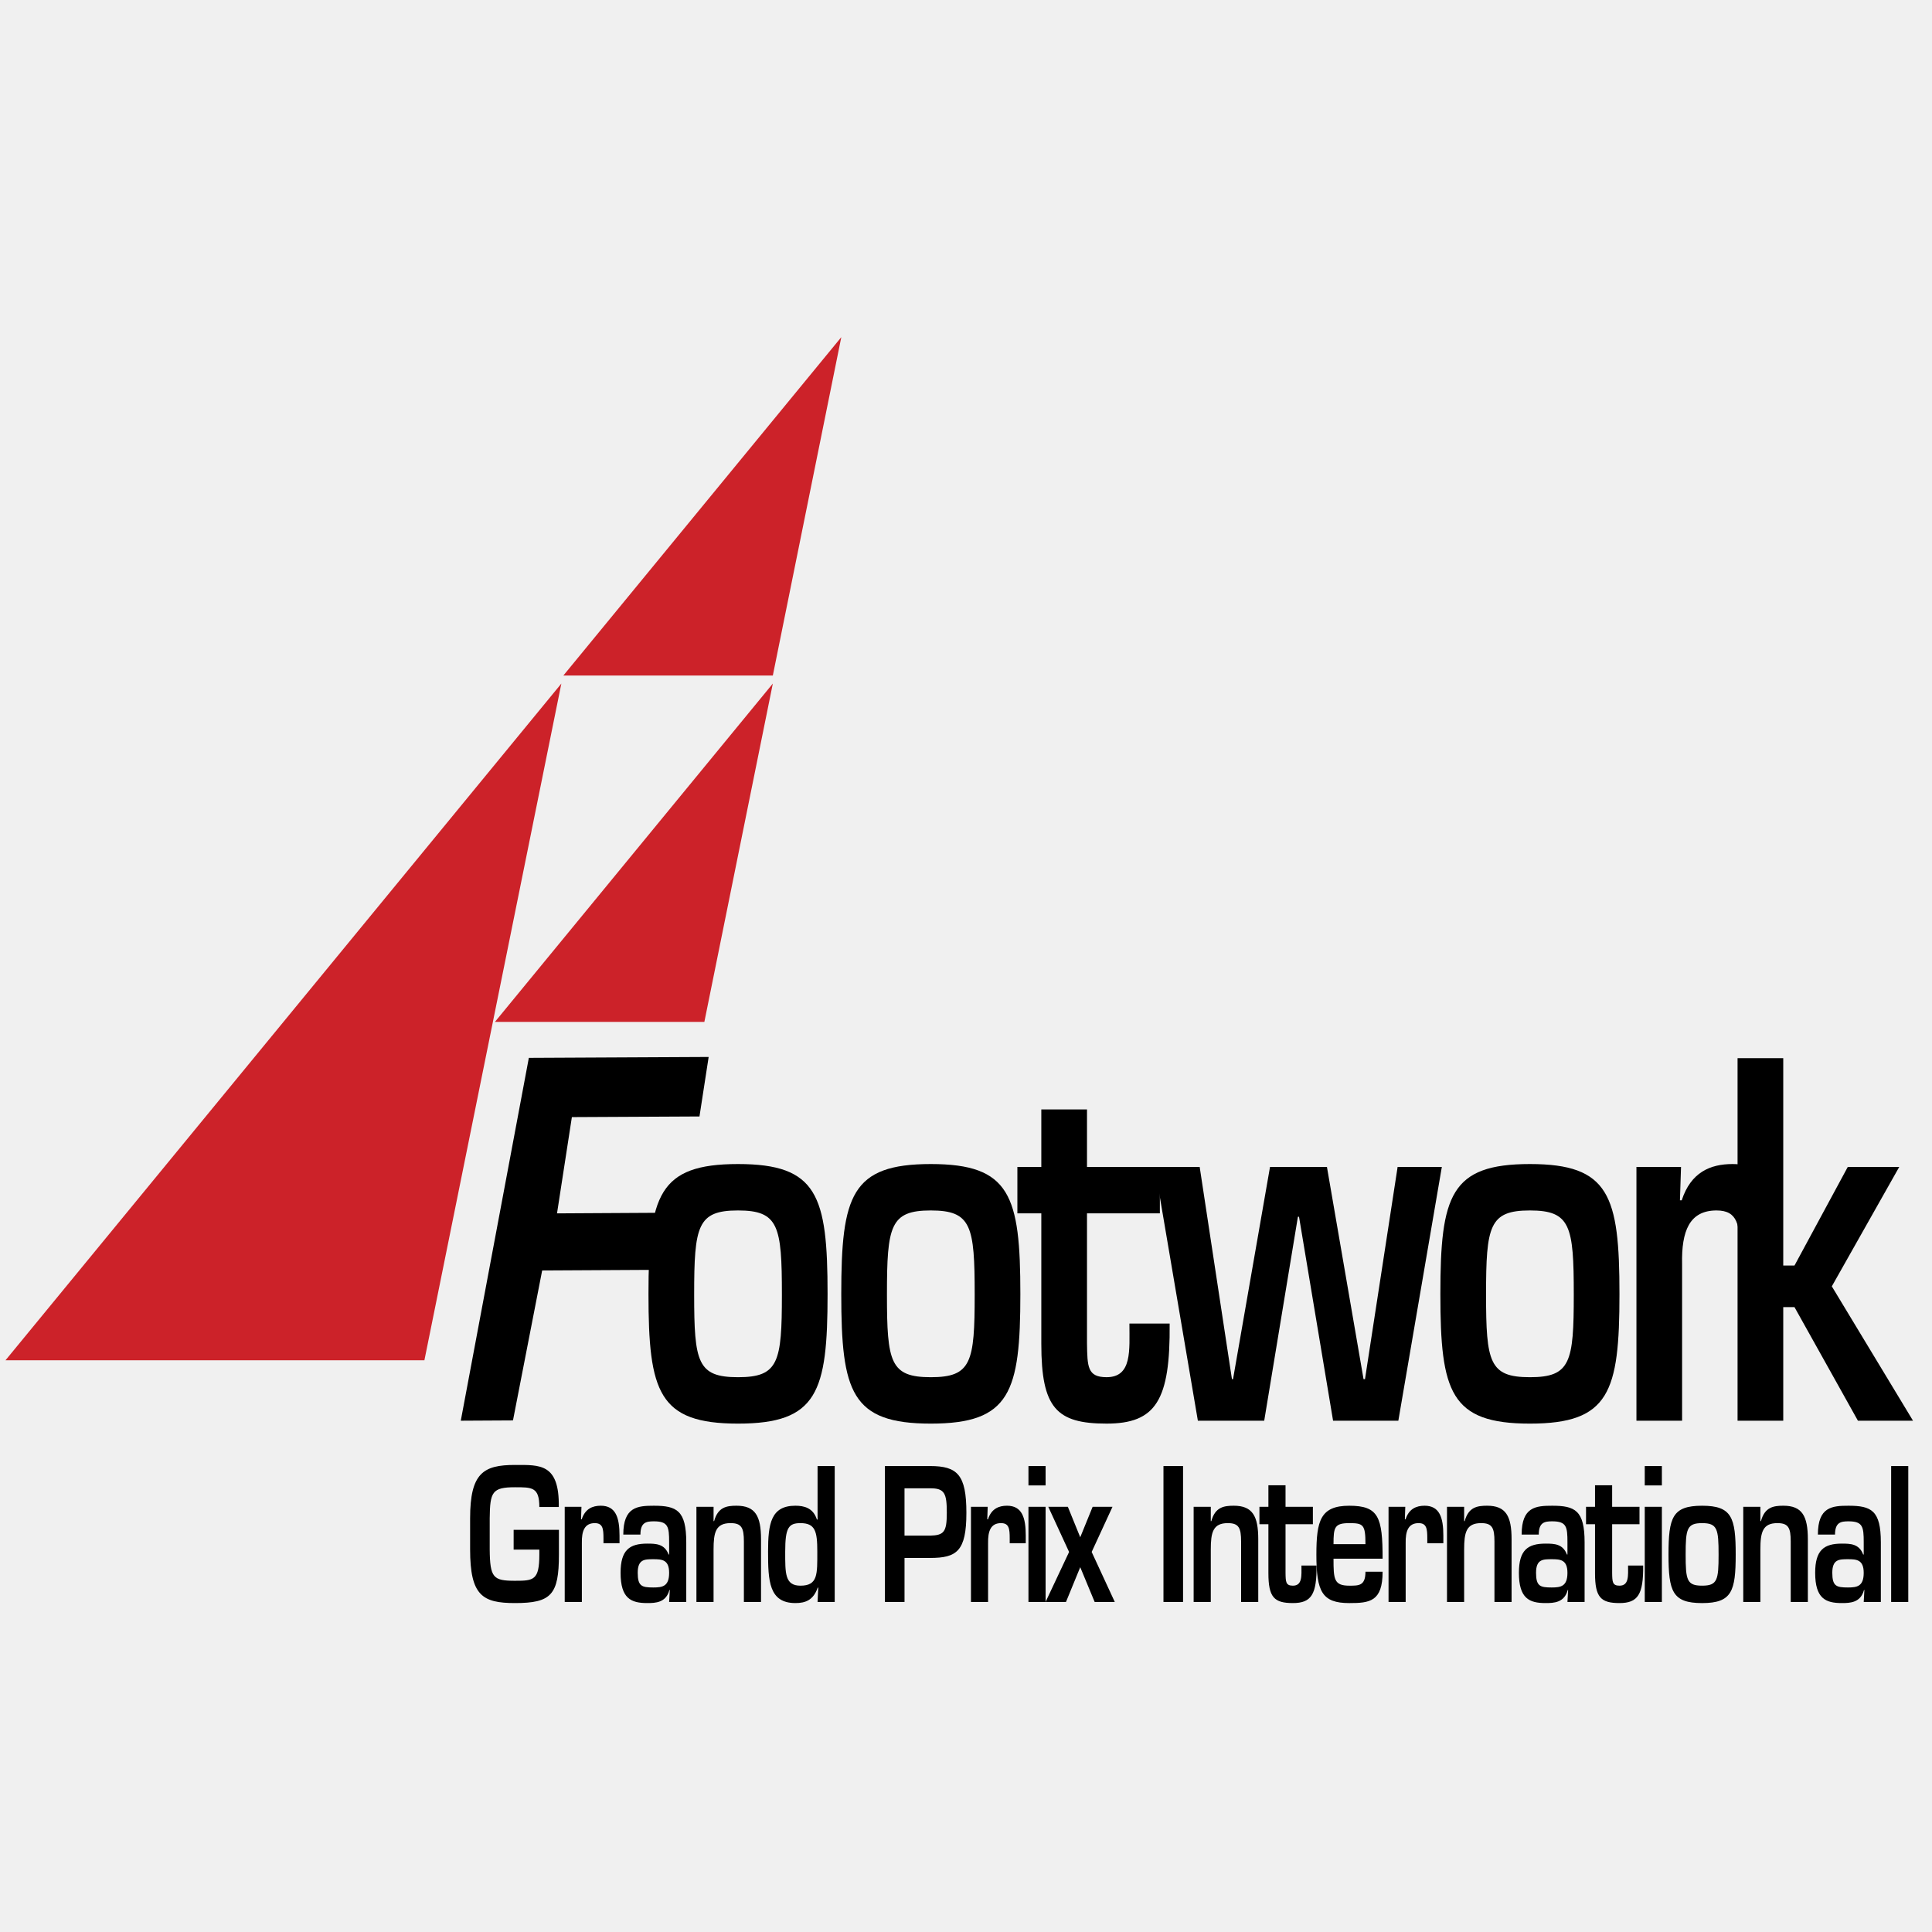
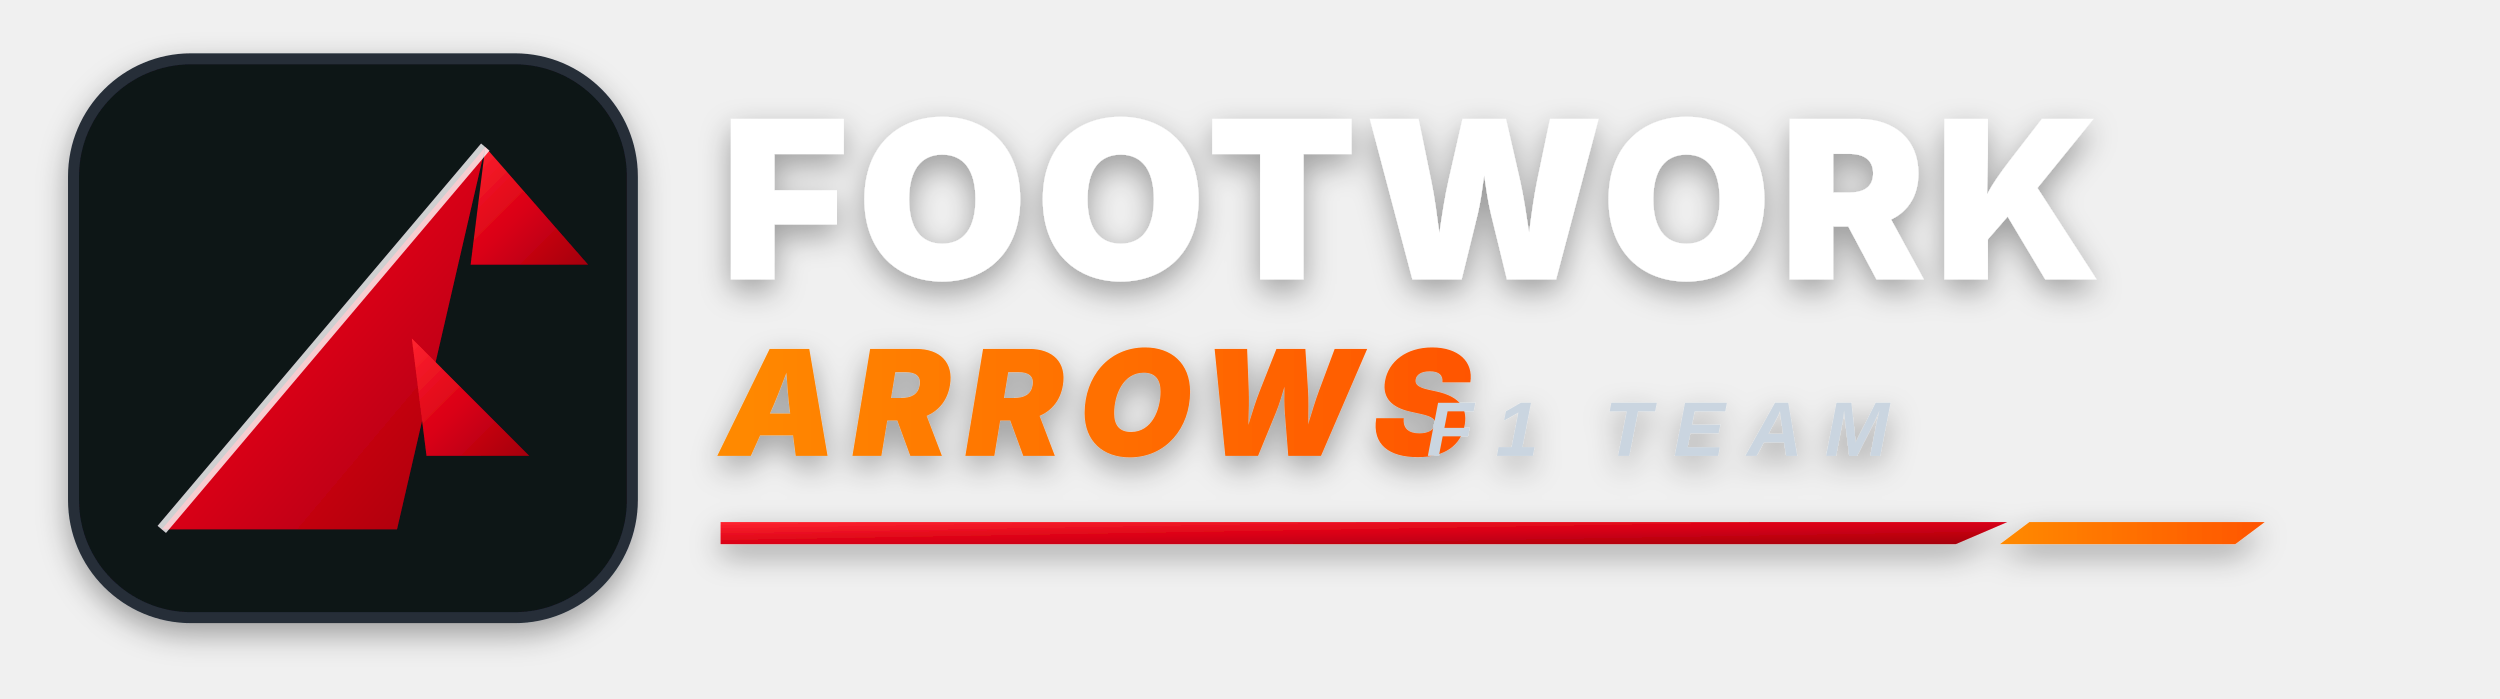
- <svg xmlns="http://www.w3.org/2000/svg" width="2500" height="2500" viewBox="8 36 178 120">
-   <g fill-rule="evenodd" clip-rule="evenodd">
-     <path fill="#cc2229" d="M8.504 132.328l51.215-62.35-12.618 62.35H8.504zM59.905 69.236l25.607-31.175-6.309 31.175H59.905zM53.596 101.152l25.607-31.174-6.309 31.174H53.596z" />
-     <path d="M59.319 118.791l10.042-.057-.812 5.26-10.598.057-2.689 13.816-4.809.026 6.271-33.43 16.566-.082-.846 5.482-11.756.059-1.369 8.869z" />
-     <path d="M84.246 126.225c0 9.041-.936 11.936-8.25 11.936s-8.25-2.895-8.25-11.936c0-9.084.935-11.979 8.25-11.979s8.25 2.895 8.25 11.979zm-12.291.045c0 6.236.3 7.615 4.041 7.615 3.741 0 4.042-1.379 4.042-7.615 0-6.324-.301-7.748-4.042-7.748-3.741-.001-4.041 1.423-4.041 7.748zM102.008 126.225c0 9.041-.936 11.936-8.25 11.936s-8.25-2.895-8.25-11.936c0-9.084.935-11.979 8.25-11.979 7.314 0 8.25 2.895 8.25 11.979zm-12.291.045c0 6.236.3 7.615 4.041 7.615 3.742 0 4.042-1.379 4.042-7.615 0-6.324-.301-7.748-4.042-7.748-3.74-.001-4.041 1.423-4.041 7.748z" />
-     <path d="M101.734 114.512h2.205v-5.299h4.209v5.299h6.713v4.275h-6.713v11.98c.033 2.139.033 3.117 1.803 3.117 2.371 0 2.105-2.492 2.105-4.941h3.707c.066 7.08-1.27 9.217-5.812 9.217-4.609 0-6.012-1.424-6.012-7.348v-12.025h-2.205v-4.275z" />
-     <path d="M136.832 137.895h-6.012l-3.138-18.795h-.102l-3.105 18.795h-6.112l-3.974-23.383h4.14l2.973 19.552h.1l3.408-19.552h5.244l3.373 19.552h.133l3.006-19.552h4.074l-4.008 23.383zM157.205 126.225c0 9.041-.936 11.936-8.25 11.936s-8.25-2.895-8.25-11.936c0-9.084.936-11.979 8.25-11.979s8.25 2.895 8.25 11.979zm-12.291.045c0 6.236.301 7.615 4.041 7.615s4.041-1.379 4.041-7.615c0-6.324-.301-7.748-4.041-7.748s-4.041 1.423-4.041 7.748zM162.877 114.512l-.1 3.074h.166c.836-2.584 2.639-3.34 4.676-3.34 3.707 0 4.609 2.939 4.609 7.348v1.871h-3.941v-1.203c0-2.359-.166-3.74-2.137-3.74-2.506 0-3.24 1.914-3.174 4.943v14.43h-4.207v-23.383h4.108z" />
-     <path d="M172.295 123.598h1.035l4.91-9.086h4.742l-6.212 11.002 7.482 12.381h-5.076l-5.846-10.467h-1.035v10.467h-4.209v-33.403h4.209v19.106zM59.495 147.947v2.271c0 3.709-.702 4.477-4.047 4.477-3.007 0-4.135-.701-4.135-4.943v-2.873c0-4.174 1.229-4.91 4.135-4.91 2.293 0 4.097-.15 4.035 3.875h-1.792c0-1.836-.677-1.82-2.243-1.82-2.104 0-2.305.434-2.33 2.855v2.873c.025 2.621.325 2.889 2.33 2.889 1.717 0 2.243-.049 2.243-2.422v-.451h-2.368v-1.82h4.172v-.001zM61.57 145.828l-.038 1.152h.063c.313-.969.989-1.254 1.754-1.254 1.391 0 1.729 1.104 1.729 2.756v.701H63.6v-.451c0-.885-.063-1.402-.802-1.402-.939 0-1.215.719-1.19 1.854v5.41h-1.579v-8.766h1.541zM69.712 153.492h-.038c-.313 1.17-1.278 1.203-2.042 1.203-1.491 0-2.456-.418-2.456-2.789 0-2.104.827-2.689 2.456-2.689.802 0 1.591.018 1.967 1.002h.05v-1.135c0-1.42-.088-1.92-1.403-1.92-.689 0-1.241.082-1.241 1.219h-1.579c0-2.555 1.316-2.656 2.819-2.656 2.105 0 2.982.434 2.982 3.373v5.494h-1.579l.064-1.102zm-2.957-1.586c0 1.236.375 1.352 1.44 1.352.84 0 1.454-.1 1.454-1.352 0-1.219-.677-1.252-1.454-1.252-.801 0-1.44 0-1.44 1.252zM73.743 145.828v1.318h.05c.351-1.285 1.14-1.42 2.067-1.42 1.729 0 2.255.953 2.255 3.09v5.777h-1.579v-5.561c0-1.27-.213-1.703-1.228-1.703-1.379 0-1.566.869-1.566 2.438v4.826h-1.579v-8.766h1.58v.001zM83.387 153.275h-.05c-.401 1.152-1.127 1.42-2.054 1.42-2.443 0-2.519-2.055-2.519-4.744 0-2.57.263-4.225 2.519-4.225.801 0 1.641.201 1.979 1.27h.063v-4.926h1.579v12.523h-1.579l.062-1.318zm-3.044-3.324c0 1.988-.038 3.141 1.403 3.141 1.616 0 1.554-1.053 1.554-3.141 0-1.869-.188-2.621-1.554-2.621-1.09 0-1.403.418-1.403 2.621zM89.531 142.07h4.16c2.519 0 3.345.801 3.345 4.309 0 3.541-.889 4.158-3.345 4.158h-2.355v4.057h-1.805V142.07zm4.159 6.412c1.291-.033 1.541-.35 1.541-2.104 0-1.771-.188-2.271-1.541-2.256h-2.355v4.359h2.355v.001zM98.998 145.828l-.037 1.152h.062c.312-.969.99-1.254 1.754-1.254 1.391 0 1.729 1.104 1.729 2.756v.701h-1.479v-.451c0-.885-.062-1.402-.801-1.402-.939 0-1.215.719-1.191 1.854v5.41h-1.578v-8.766h1.541zM104.334 154.594h-1.58v-8.766h1.58v8.766zm0-10.737h-1.58v-1.787h1.58v1.787z" />
-     <path d="M108.578 149.986l2.131 4.608h-1.855l-1.329-3.205-1.314 3.205h-1.881l2.168-4.608-1.916-4.158h1.803l1.14 2.805 1.141-2.805h1.83l-1.918 4.158zM116.998 154.594h-1.805V142.07h1.805v12.524zM119.553 145.828v1.318h.049c.352-1.285 1.141-1.42 2.068-1.42 1.729 0 2.256.953 2.256 3.09v5.777h-1.58v-5.561c0-1.27-.213-1.703-1.227-1.703-1.379 0-1.566.869-1.566 2.438v4.826h-1.58v-8.766h1.58v.001zM124.035 145.828h.826v-1.988h1.578v1.988h2.52v1.604h-2.52v4.49c.014.803.014 1.17.678 1.17.889 0 .789-.936.789-1.854h1.391c.025 2.654-.477 3.457-2.18 3.457-1.73 0-2.256-.535-2.256-2.756v-4.508h-.826v-1.603z" />
-     <path d="M135.383 151.807c0 2.754-1.191 2.889-3.07 2.889-2.518 0-3.031-1.068-3.031-4.459 0-3.141.375-4.51 3.031-4.51 2.707 0 3.07 1.053 3.07 4.877h-4.523c0 1.887.037 2.488 1.453 2.488.877 0 1.49.018 1.49-1.285h1.58zm-1.58-2.539c0-1.805-.199-1.938-1.49-1.938-1.365 0-1.453.385-1.453 1.938h2.943zM137.471 145.828l-.037 1.152h.062c.312-.969.988-1.254 1.754-1.254 1.391 0 1.729 1.104 1.729 2.756v.701H139.5v-.451c0-.885-.062-1.402-.801-1.402-.939 0-1.217.719-1.191 1.854v5.41h-1.578v-8.766h1.541zM142.895 145.828v1.318h.049c.352-1.285 1.141-1.42 2.068-1.42 1.729 0 2.254.953 2.254 3.09v5.777h-1.578v-5.561c0-1.27-.213-1.703-1.229-1.703-1.377 0-1.564.869-1.564 2.438v4.826h-1.58v-8.766h1.58v.001zM152.475 153.492h-.037c-.312 1.17-1.277 1.203-2.043 1.203-1.49 0-2.455-.418-2.455-2.789 0-2.104.828-2.689 2.455-2.689.803 0 1.592.018 1.969 1.002h.049v-1.135c0-1.42-.086-1.92-1.402-1.92-.689 0-1.24.082-1.24 1.219h-1.578c0-2.555 1.314-2.656 2.818-2.656 2.105 0 2.982.434 2.982 3.373v5.494h-1.58l.062-1.102zm-2.955-1.586c0 1.236.375 1.352 1.439 1.352.84 0 1.453-.1 1.453-1.352 0-1.219-.676-1.252-1.453-1.252-.801 0-1.439 0-1.439 1.252zM154.125 145.828h.828v-1.988h1.578v1.988h2.52v1.604h-2.52v4.49c.014.803.014 1.17.676 1.17.891 0 .791-.936.791-1.854h1.391c.025 2.654-.477 3.457-2.182 3.457-1.729 0-2.254-.535-2.254-2.756v-4.508h-.828v-1.603zM161.113 154.594h-1.578v-8.766h1.578v8.766zm0-10.737h-1.578v-1.787h1.578v1.787zM167.914 150.219c0 3.391-.352 4.477-3.096 4.477-2.742 0-3.094-1.086-3.094-4.477 0-3.406.352-4.492 3.094-4.492 2.744 0 3.096 1.085 3.096 4.492zm-4.611.017c0 2.338.113 2.855 1.516 2.855 1.404 0 1.518-.518 1.518-2.855 0-2.371-.113-2.906-1.518-2.906-1.403 0-1.516.535-1.516 2.906zM170.189 145.828v1.318h.051c.35-1.285 1.141-1.42 2.066-1.42 1.73 0 2.256.953 2.256 3.09v5.777h-1.578v-5.561c0-1.27-.213-1.703-1.229-1.703-1.377 0-1.566.869-1.566 2.438v4.826h-1.578v-8.766h1.578v.001zM179.771 153.492h-.037c-.314 1.17-1.277 1.203-2.043 1.203-1.49 0-2.455-.418-2.455-2.789 0-2.104.826-2.689 2.455-2.689.803 0 1.592.018 1.967 1.002h.051v-1.135c0-1.42-.088-1.92-1.402-1.92-.689 0-1.242.082-1.242 1.219h-1.578c0-2.555 1.316-2.656 2.82-2.656 2.104 0 2.98.434 2.98 3.373v5.494h-1.578l.062-1.102zm-2.957-1.586c0 1.236.377 1.352 1.441 1.352.84 0 1.453-.1 1.453-1.352 0-1.219-.676-1.252-1.453-1.252-.802 0-1.441 0-1.441 1.252zM183.814 154.594h-1.578V142.07h1.578v12.524z" />
+ <svg xmlns="http://www.w3.org/2000/svg" viewBox="0 0 340 95" width="100%" height="100%">
+   <defs>
+     <linearGradient id="footworkRed" x1="0%" y1="0%" x2="100%" y2="100%">
+       <stop offset="0%" stop-color="#FF2430" />
+       <stop offset="50%" stop-color="#D90014" />
+       <stop offset="100%" stop-color="#A3000E" />
+     </linearGradient>
+     <linearGradient id="arrowsOrange" x1="0%" y1="0%" x2="100%" y2="0%">
+       <stop offset="0%" stop-color="#FF8A00" />
+       <stop offset="100%" stop-color="#FF5500" />
+     </linearGradient>
+     <filter id="footworkShadow" x="-10%" y="-10%" width="120%" height="120%">
+       <feDropShadow dx="0" dy="1.5" stdDeviation="2" flood-color="#000000" flood-opacity="0.35" />
+     </filter>
+   </defs>
+   <g transform="translate(10, 8)" filter="url(#footworkShadow)">
+     <rect x="0" y="0" width="76" height="76" rx="16" fill="#0E1217" stroke="#252D38" stroke-width="1.5" />
+     <polygon points="12,64 56,12 44,64" fill="url(#footworkRed)" />
+     <polygon points="56,12 70,28 54,28" fill="url(#footworkRed)" />
+     <polygon points="46,38 62,54 48,54" fill="url(#footworkRed)" />
+     <line x1="12" y1="64" x2="56" y2="12" stroke="#FFFFFF" stroke-width="1.5" opacity="0.8" />
+   </g>
+   <g transform="translate(98, 2)" filter="url(#footworkShadow)">
+     <text x="0" y="36" font-family="'Titillium Web', system-ui, -apple-system, 'Segoe UI', Arial Black, sans-serif" font-size="30" font-weight="900" fill="#FFFFFF" letter-spacing="1">FOOTWORK</text>
+     <text x="0" y="60" font-family="'Titillium Web', system-ui, -apple-system, 'Segoe UI', Arial Black, sans-serif" font-size="20" font-weight="900" font-style="italic" fill="url(#arrowsOrange)" letter-spacing="2">ARROWS</text>
+     <text x="96" y="60" font-family="'Titillium Web', system-ui, -apple-system, 'Segoe UI', Arial, sans-serif" font-size="10.5" font-weight="800" font-style="italic" fill="#CAD5E0" letter-spacing="3">F1 TEAM</text>
+     <path d="M 0 69 L 175 69 L 168 72 L 0 72 Z" fill="url(#footworkRed)" />
+     <path d="M 178 69 L 210 69 L 206 72 L 174 72 Z" fill="url(#arrowsOrange)" />
  </g>
</svg>
